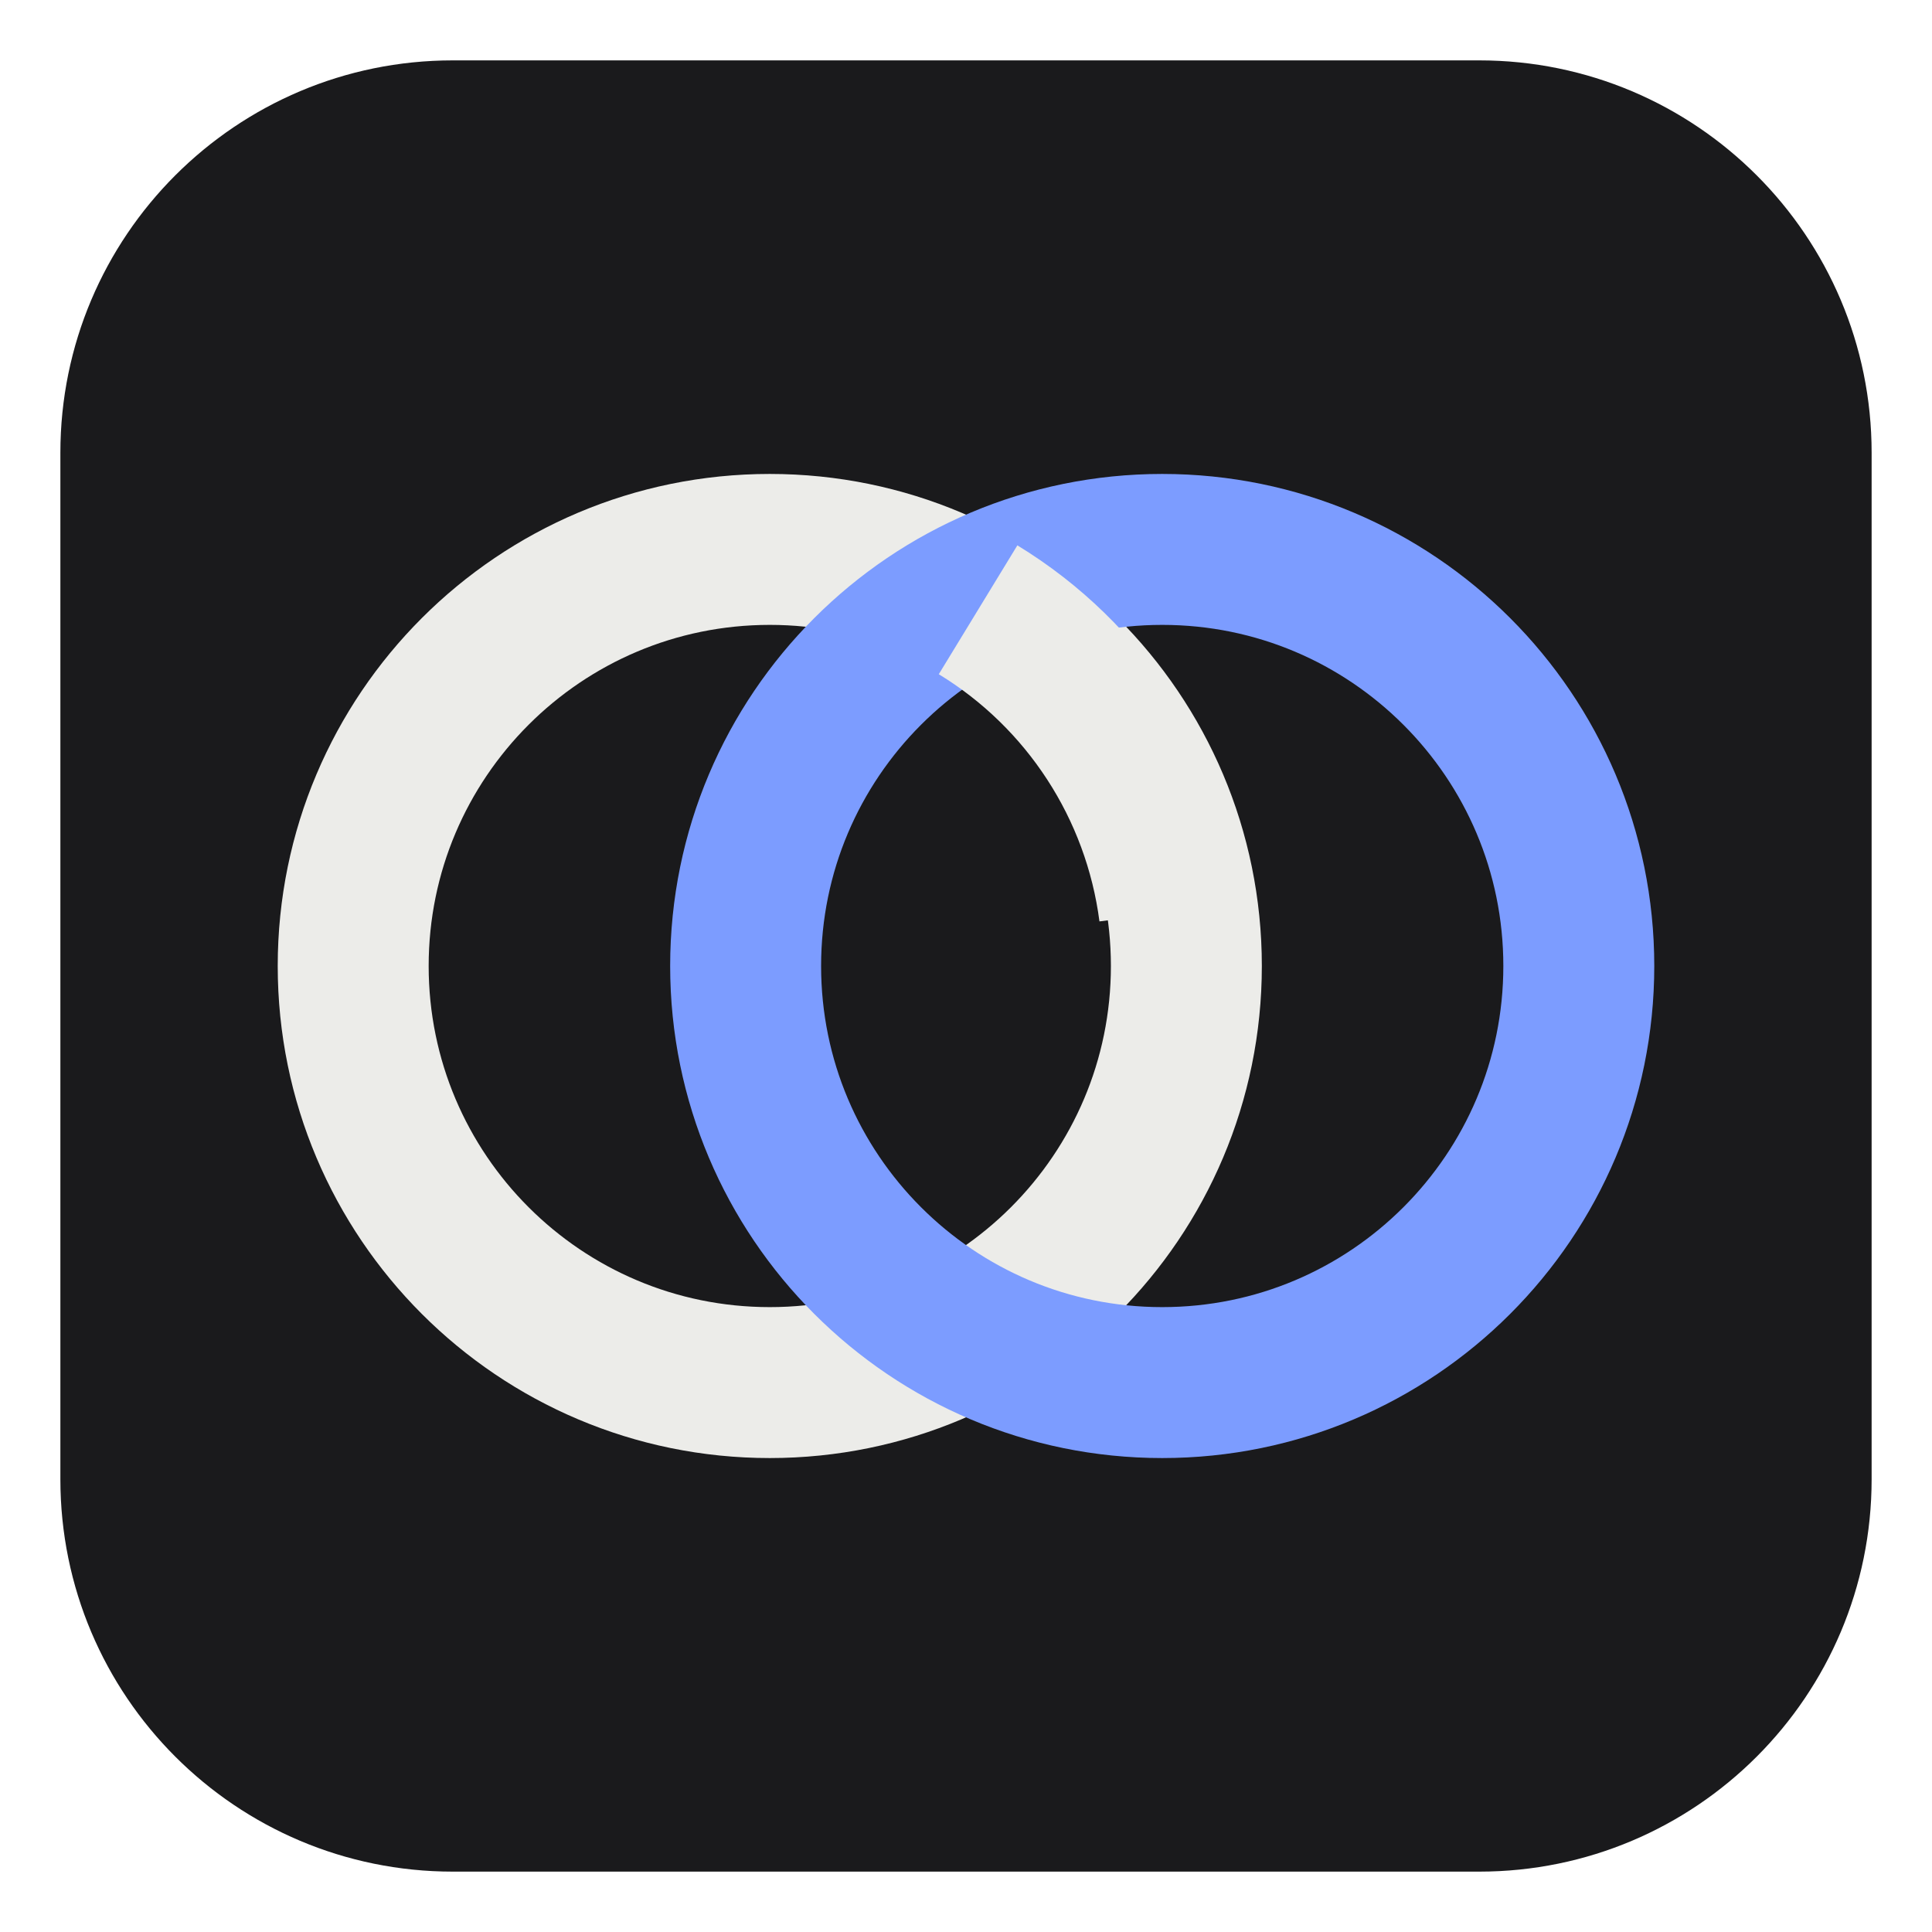
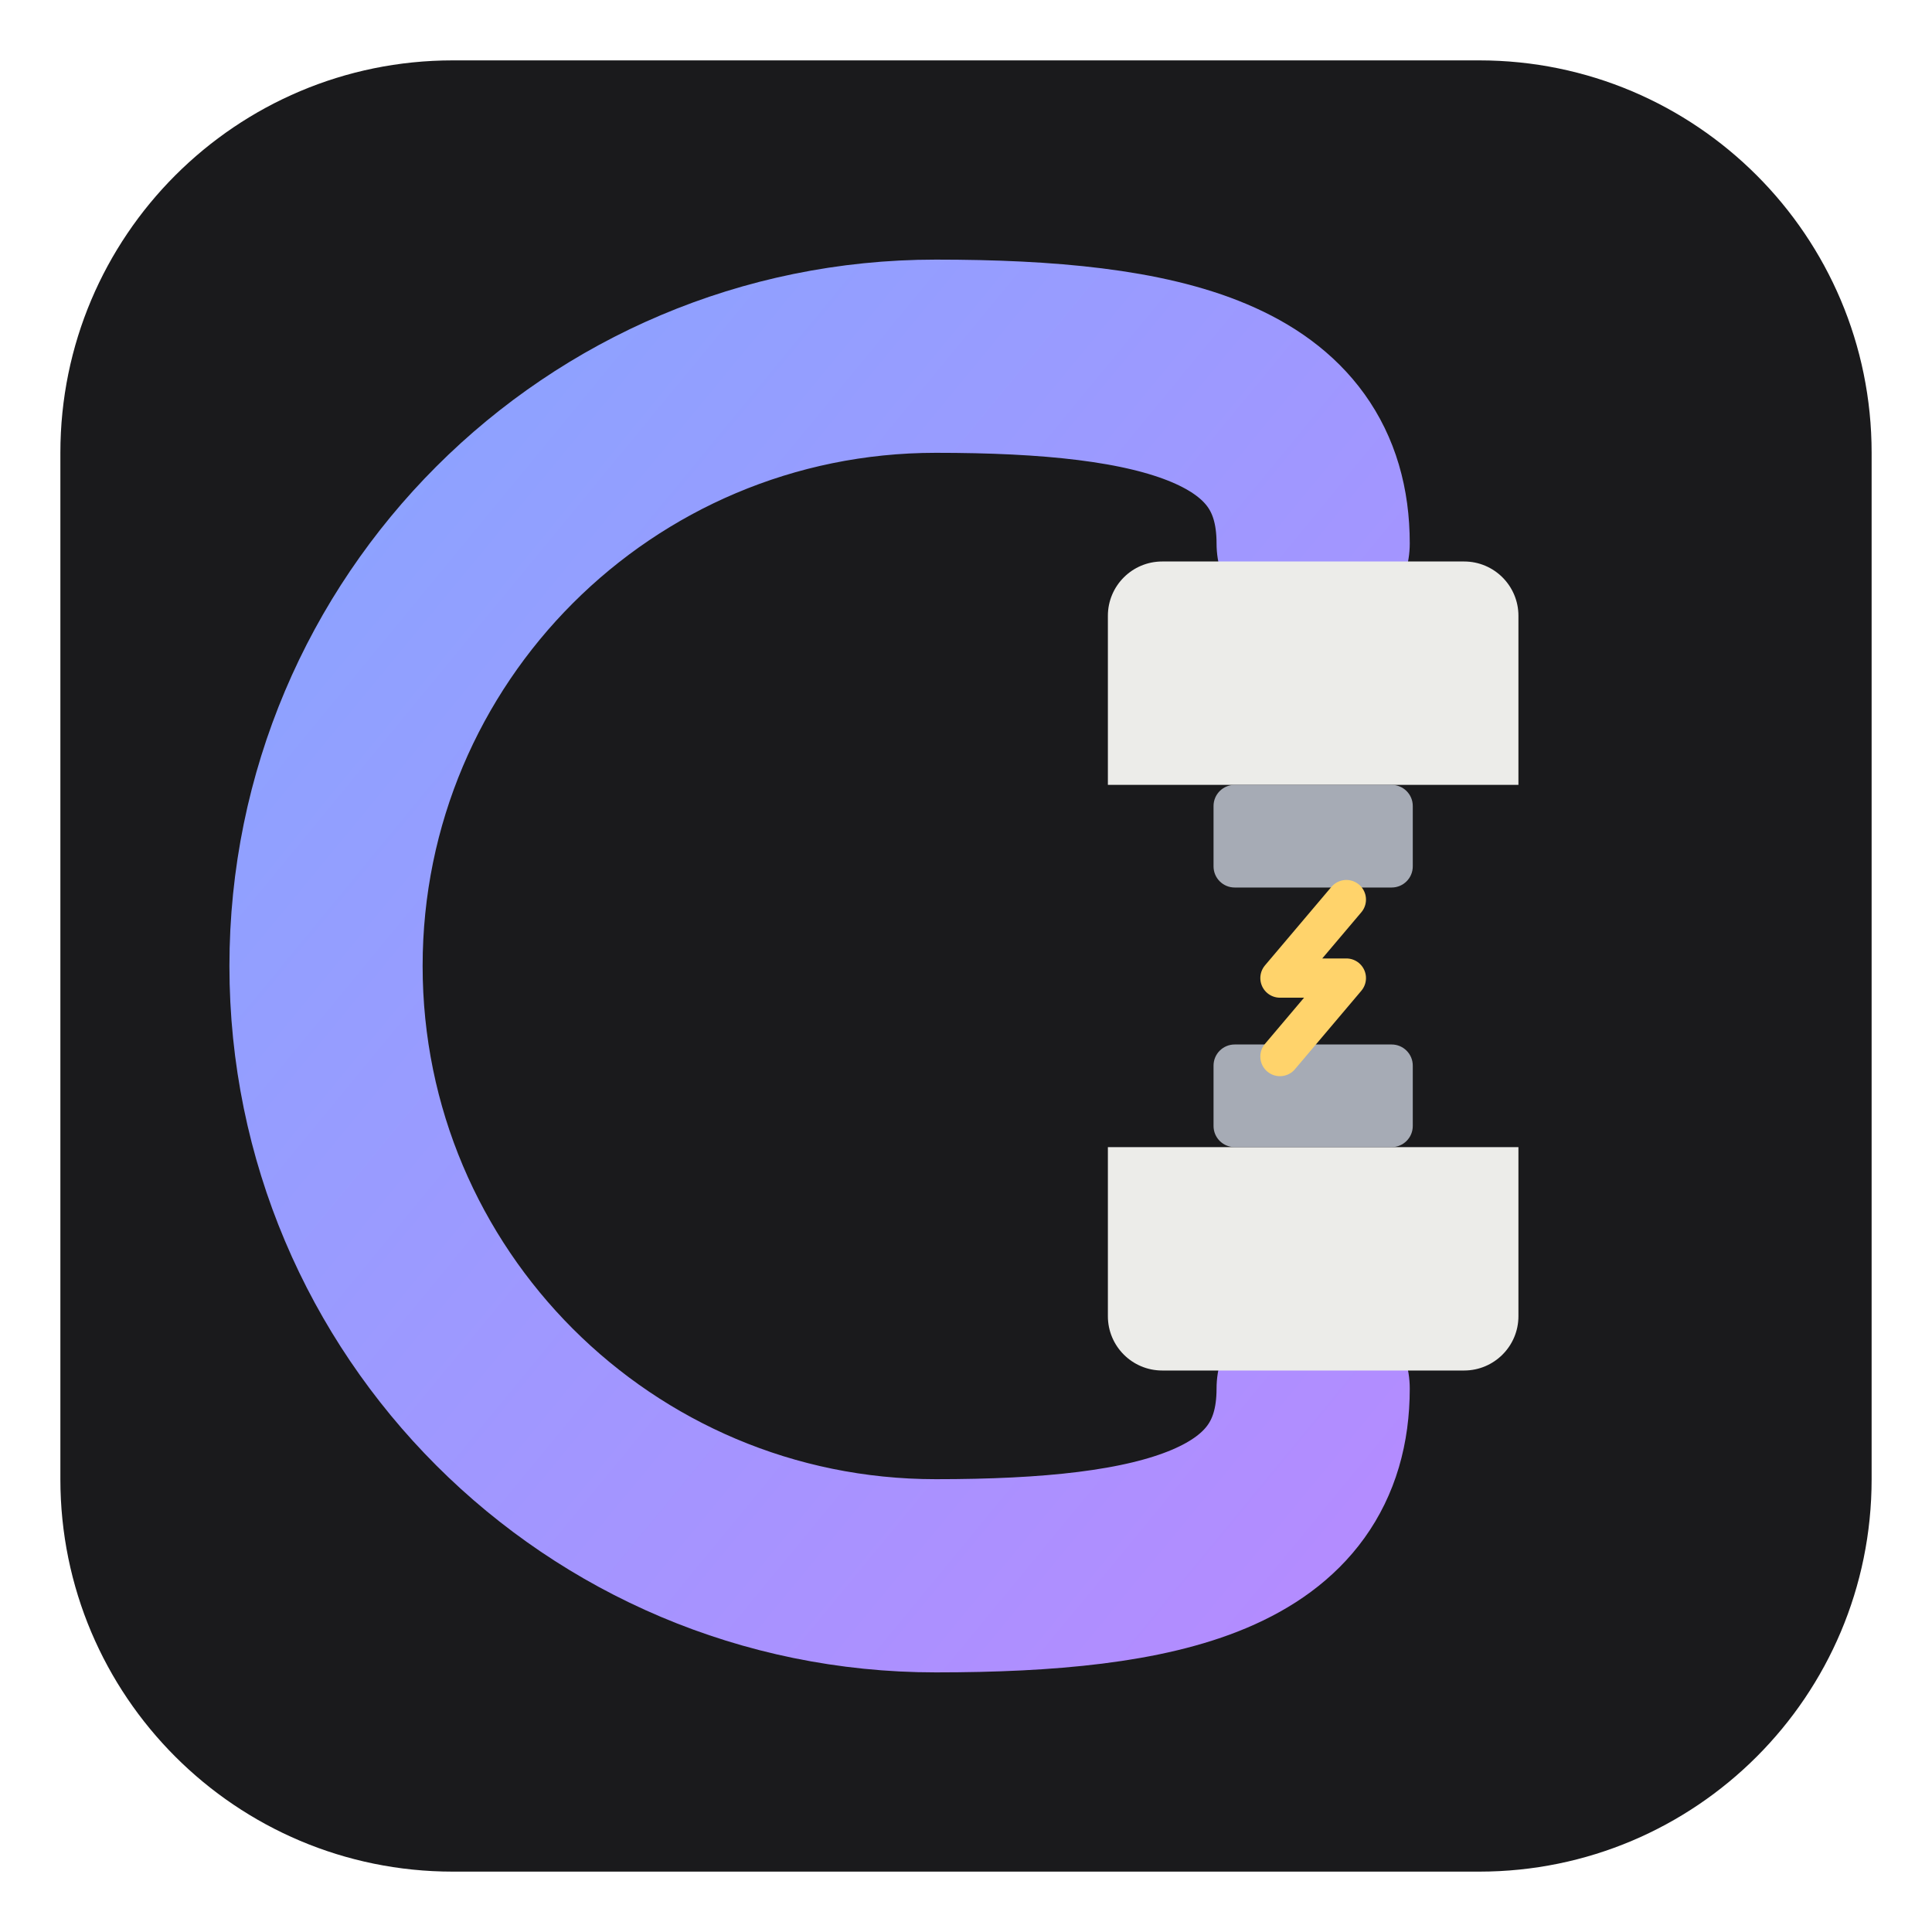
<svg xmlns="http://www.w3.org/2000/svg" viewBox="0 0 64 64">
+   <defs>
+     <linearGradient id="cc" x1="0" y1="0" x2="1" y2="1">
+       <stop offset="0" stop-color="#8aa4ff" />
+       <stop offset="1" stop-color="#b38cff" />
+     </linearGradient>
+   </defs>
  <rect x="2" y="2" width="60" height="60" rx="13" fill="#1a1a1c" />
-   <circle cx="25.5" cy="32" r="13.8" fill="none" stroke="#ecece9" stroke-width="5" />
-   <circle cx="38.5" cy="32" r="13.8" fill="none" stroke="#7c9cff" stroke-width="5" />
-   <path d="M38.9 30.2 A13.8 13.8 0 0 0 32.4 20.2" fill="none" stroke="#ecece9" stroke-width="5" />
+   <path d="M43.5 18 C43.5 13 38.5 11.8 31 11.8 A20.2 20.2 0 0 0 31 52.2 C38.5 52.2 43.5 51 43.5 46" fill="none" stroke="url(#cc)" stroke-width="6.4" stroke-linecap="round" />
+   <path d="M38.5 18.6 h10 a1.8 1.8 0 0 1 1.8 1.8 v5.6 h-13.6 v-5.6 a1.8 1.8 0 0 1 1.8 -1.8 z" fill="#ecece9" />
+   <rect x="40.2" y="26" width="6.6" height="3.4" rx=".7" fill="#a6abb5" />
+   <path d="M36.7 38 h13.6 v5.6 a1.8 1.8 0 0 1 -1.8 1.8 h-10 a1.8 1.8 0 0 1 -1.8 -1.8 z" fill="#ecece9" />
+   <rect x="40.2" y="34.6" width="6.6" height="3.4" rx=".7" fill="#a6abb5" />
+   <path d="M44.6 29.8 L42.4 32.4 H44.6 L42.4 35" fill="none" stroke="#ffd36b" stroke-width="1.3" stroke-linecap="round" stroke-linejoin="round" />
</svg>
